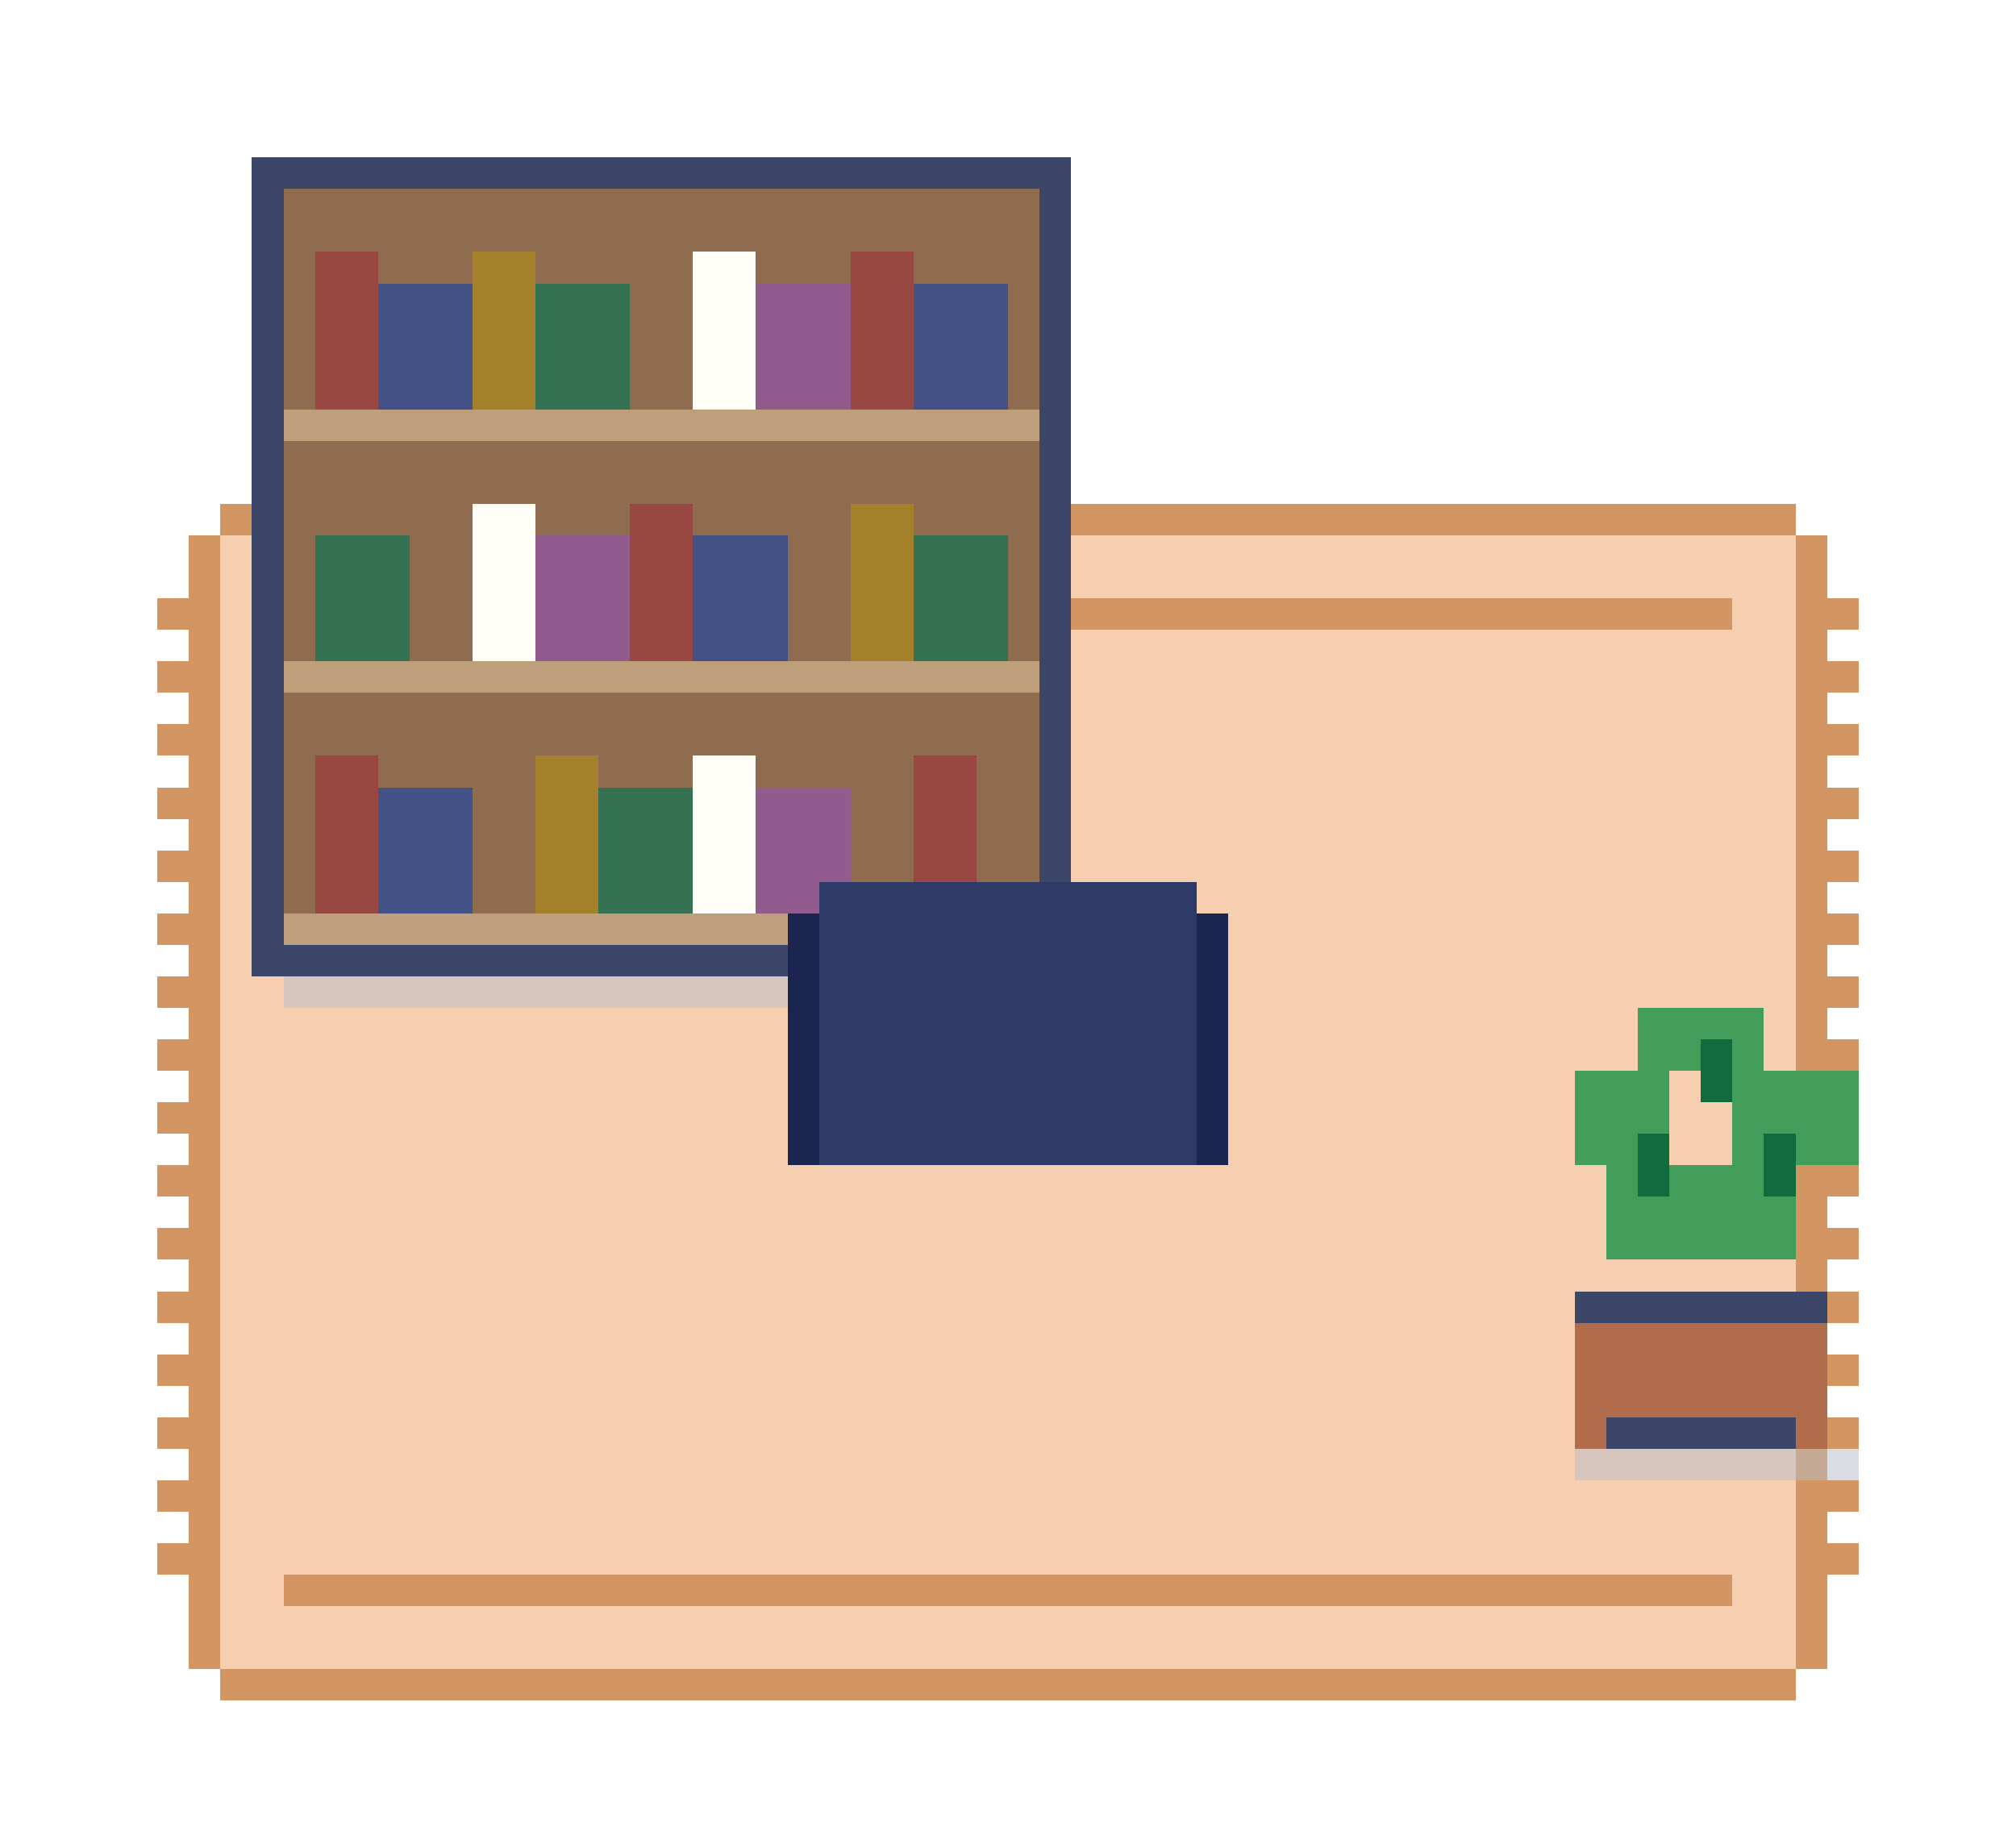
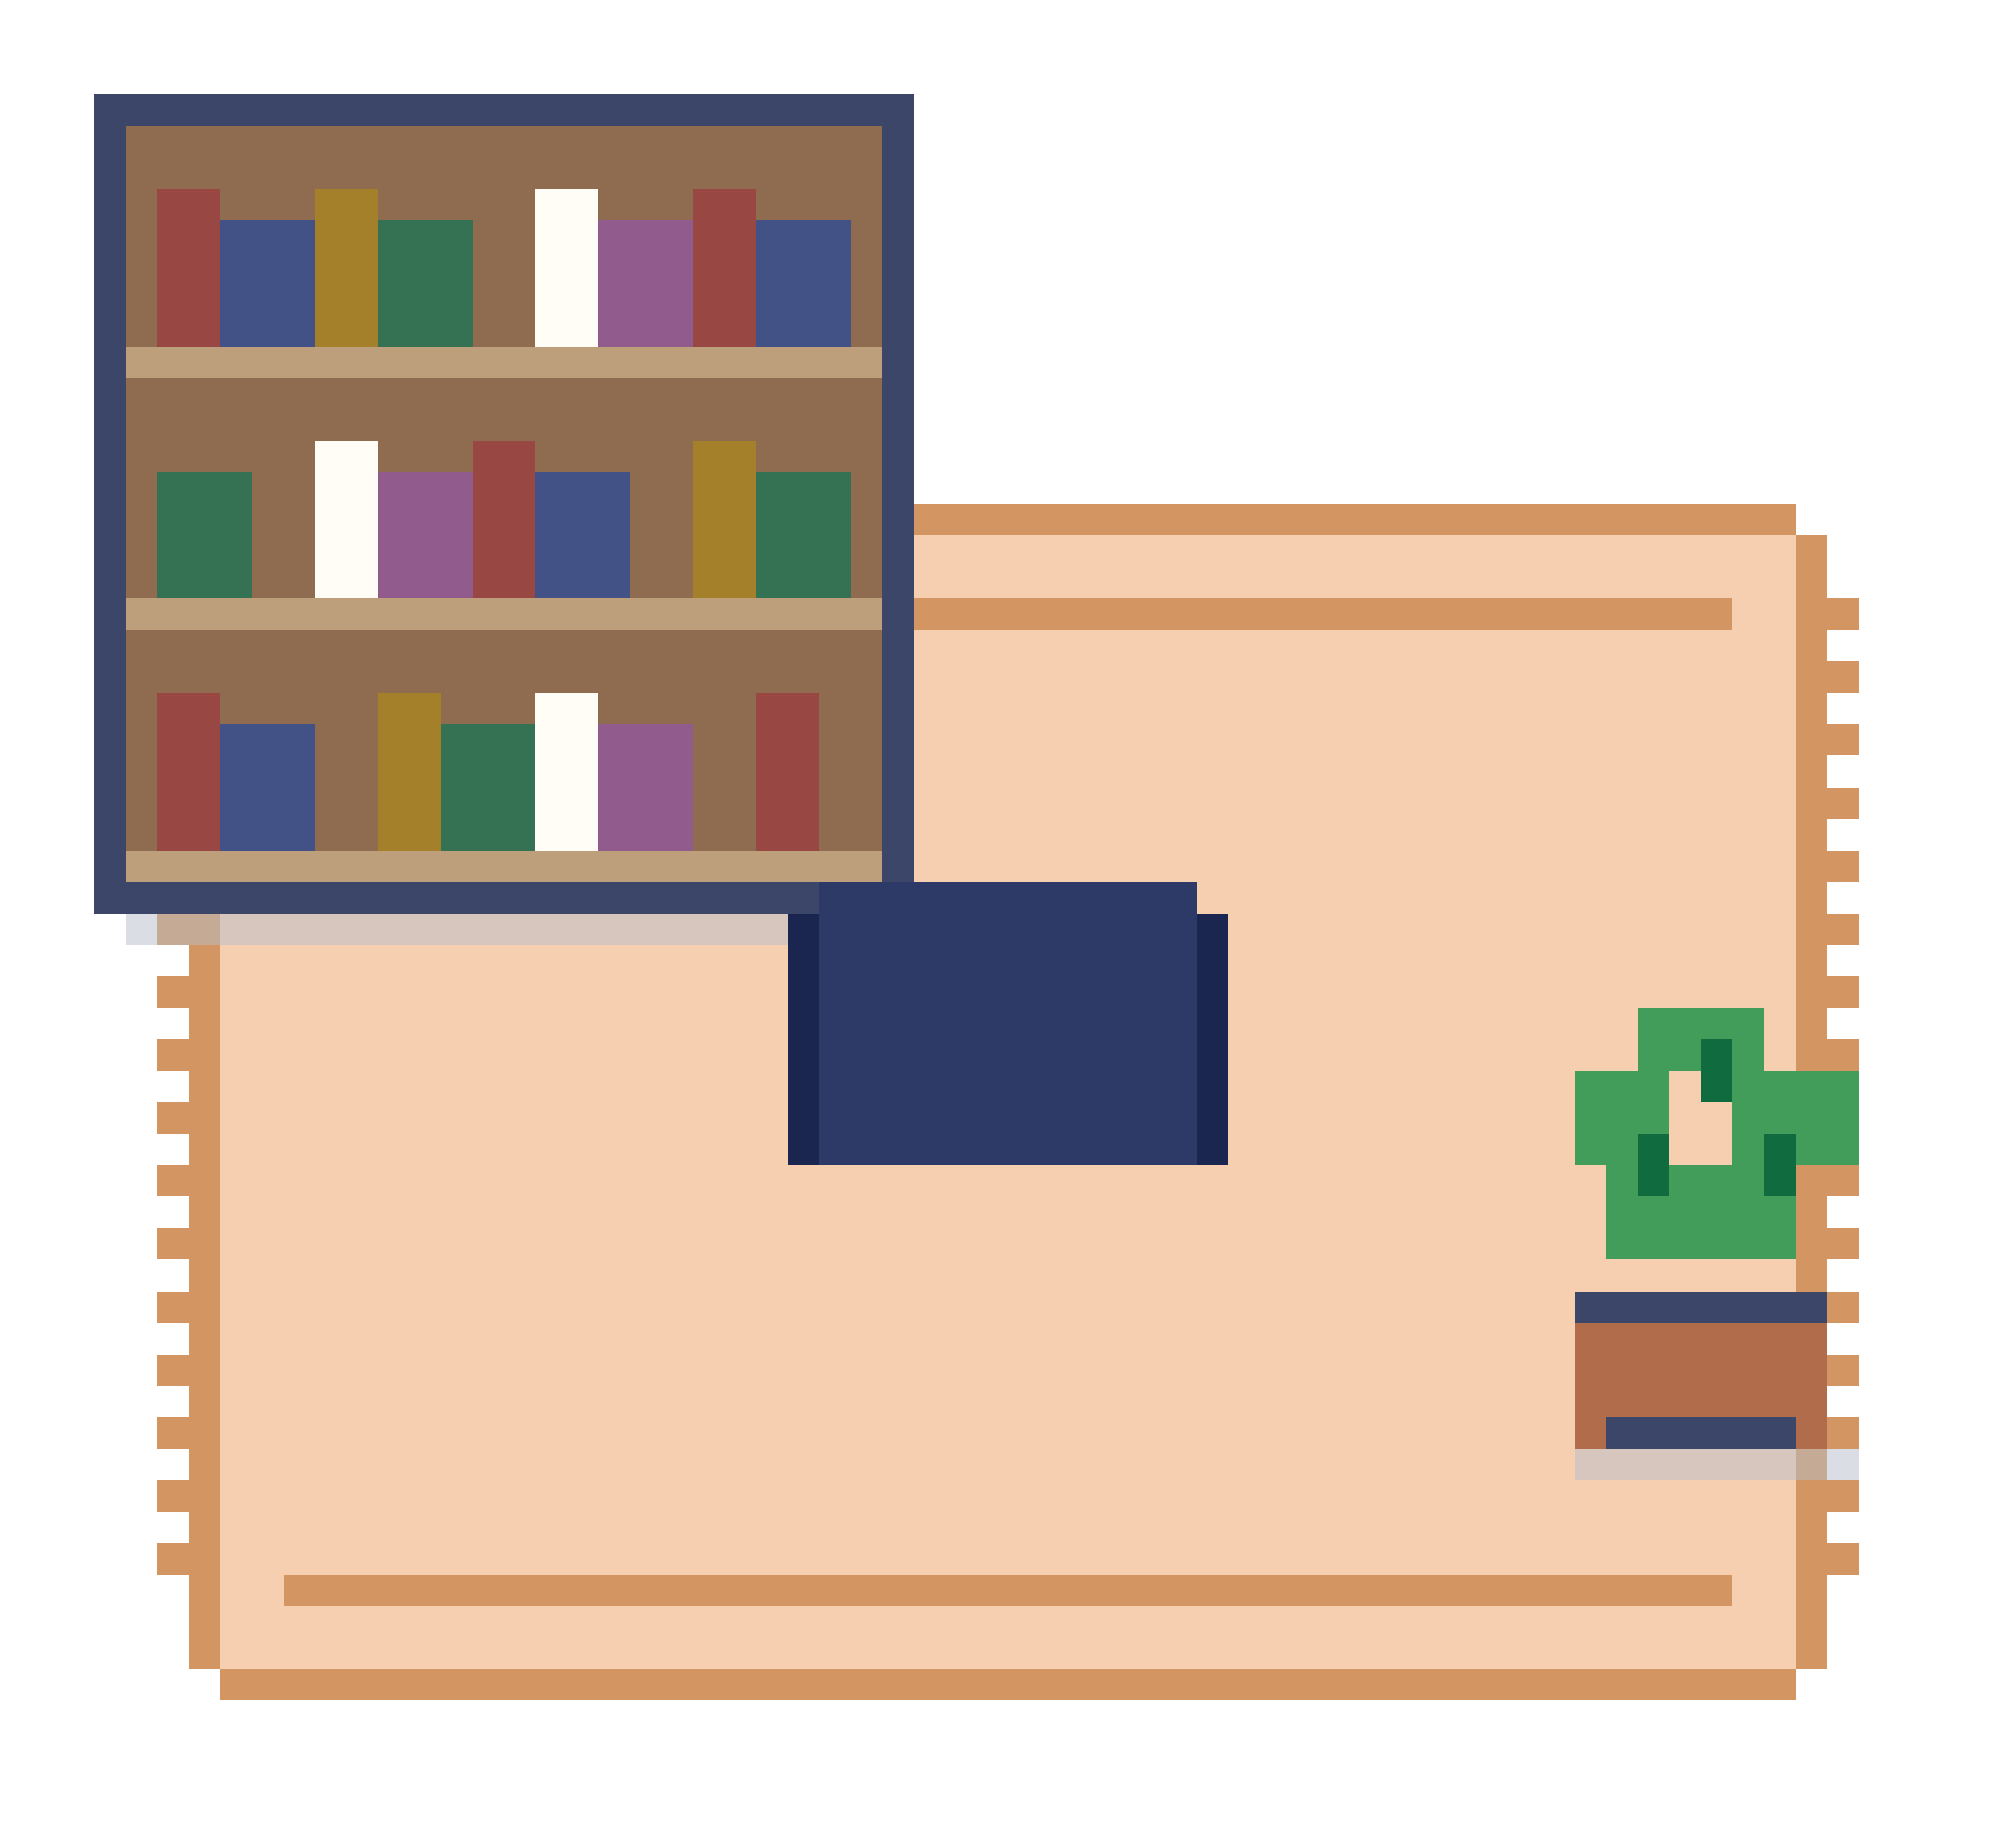
<svg xmlns="http://www.w3.org/2000/svg" viewBox="0 0 64 58" width="64" height="58" shape-rendering="crispEdges">
-   <path fill="#3b4668" d="M8 5h26v1h-26zM33 6h1v22h-1zM8 6h1v24h-1zM8 30h17v1h-17zM50 41h8v1h-8zM51 45h6v1h-6z" />
-   <path fill="#8f6c50" d="M9 6h24v2h-24zM12 8h3v1h-3zM17 8h5v1h-5zM24 8h3v1h-3zM29 8h4v1h-4zM9 8h1v5h-1zM20 9h2v4h-2zM32 9h1v4h-1zM9 14h24v2h-24zM9 16h6v1h-6zM17 16h3v1h-3zM22 16h5v1h-5zM29 16h4v1h-4zM9 17h1v4h-1zM13 17h2v4h-2zM25 17h2v4h-2zM32 17h1v4h-1zM9 22h24v2h-24zM12 24h5v1h-5zM19 24h3v1h-3zM24 24h5v1h-5zM27 25h2v3h-2zM31 24h2v4h-2zM9 24h1v5h-1zM15 25h2v4h-2z" />
-   <path fill="#984742" d="M10 8h2v5h-2zM27 8h2v5h-2zM20 16h2v5h-2zM29 24h2v4h-2zM10 24h2v5h-2z" />
-   <path fill="#425287" d="M12 9h3v4h-3zM29 9h3v4h-3zM22 17h3v4h-3zM12 25h3v4h-3z" />
-   <path fill="#a4802b" d="M15 8h2v5h-2zM27 16h2v5h-2zM17 24h2v5h-2z" />
-   <path fill="#357153" d="M17 9h3v4h-3zM10 17h3v4h-3zM29 17h3v4h-3zM19 25h3v4h-3z" />
-   <path fill="#fffdf6" d="M22 8h2v5h-2zM15 16h2v5h-2zM22 24h2v5h-2z" />
-   <path fill="#925b8d" d="M24 9h3v4h-3zM17 17h3v4h-3zM24 25h3v3h-3zM24 28h2v1h-2z" />
-   <path fill="#bd9f7c" d="M9 13h24v1h-24zM9 21h24v1h-24zM9 29h16v1h-16z" />
-   <path fill="#d39562" d="M7 16h1v1h-1zM34 16h23v1h-23zM6 17h1v2h-1zM57 17h1v2h-1zM5 19h2v1h-2zM34 19h21v1h-21zM57 19h2v1h-2zM6 20h1v1h-1zM57 20h1v1h-1zM5 21h2v1h-2zM57 21h2v1h-2zM6 22h1v1h-1zM57 22h1v1h-1zM5 23h2v1h-2zM57 23h2v1h-2zM6 24h1v1h-1zM57 24h1v1h-1zM5 25h2v1h-2zM57 25h2v1h-2zM6 26h1v1h-1zM57 26h1v1h-1zM5 27h2v1h-2zM57 27h2v1h-2zM6 28h1v1h-1zM57 28h1v1h-1zM5 29h2v1h-2zM57 29h2v1h-2zM6 30h1v1h-1zM57 30h1v1h-1zM5 31h2v1h-2zM57 31h2v1h-2zM6 32h1v1h-1zM57 32h1v1h-1zM5 33h2v1h-2zM57 33h2v1h-2zM6 34h1v1h-1zM5 35h2v1h-2zM6 36h1v1h-1zM5 37h2v1h-2zM57 37h2v1h-2zM6 38h1v1h-1zM57 38h1v1h-1zM5 39h2v1h-2zM57 39h2v1h-2zM6 40h1v1h-1zM57 40h1v1h-1zM5 41h2v1h-2zM58 41h1v1h-1zM6 42h1v1h-1zM5 43h2v1h-2zM58 43h1v1h-1zM6 44h1v1h-1zM5 45h2v1h-2zM58 45h1v1h-1zM6 46h1v1h-1zM5 47h2v1h-2zM57 47h2v1h-2zM6 48h1v1h-1zM57 48h1v1h-1zM5 49h2v1h-2zM57 49h2v1h-2zM9 50h46v1h-46zM6 50h1v3h-1zM57 50h1v3h-1zM7 53h50v1h-50z" />
-   <path fill="#f6cfb0" d="M34 17h23v2h-23zM55 19h2v1h-2zM34 20h23v8h-23zM38 28h19v1h-19zM7 17h1v14h-1zM7 31h2v1h-2zM39 29h18v3h-18zM39 32h13v2h-13zM56 32h1v2h-1zM53 34h1v1h-1zM7 32h18v5h-18zM39 34h11v3h-11zM53 35h2v2h-2zM7 37h44v3h-44zM7 40h50v1h-50zM7 41h43v6h-43zM7 47h50v3h-50zM7 50h2v1h-2zM55 50h2v1h-2zM7 51h50v2h-50z" />
-   <path fill="#d6c6be" d="M9 31h16v1h-16zM50 46h7v1h-7z" />
+   <path fill="#3b4668" d="M3 3h26v1h-26zM3 4h1v24h-1zM28 4h1v24h-1zM3 28h23v1h-23zM50 41h8v1h-8zM51 45h6v1h-6z" />
+   <path fill="#8f6c50" d="M4 4h24v2h-24zM7 6h3v1h-3zM12 6h5v1h-5zM19 6h3v1h-3zM24 6h4v1h-4zM4 6h1v5h-1zM15 7h2v4h-2zM27 7h1v4h-1zM4 12h24v2h-24zM4 14h6v1h-6zM12 14h3v1h-3zM17 14h5v1h-5zM24 14h4v1h-4zM4 15h1v4h-1zM8 15h2v4h-2zM20 15h2v4h-2zM27 15h1v4h-1zM4 20h24v2h-24zM7 22h5v1h-5zM14 22h3v1h-3zM19 22h5v1h-5zM4 22h1v5h-1zM10 23h2v4h-2zM22 23h2v4h-2zM26 22h2v5h-2z" />
+   <path fill="#984742" d="M5 6h2v5h-2zM22 6h2v5h-2zM15 14h2v5h-2zM5 22h2v5h-2zM24 22h2v5h-2z" />
+   <path fill="#425287" d="M7 7h3v4h-3zM24 7h3v4h-3zM17 15h3v4h-3zM7 23h3v4h-3z" />
+   <path fill="#a4802b" d="M10 6h2v5h-2zM22 14h2v5h-2zM12 22h2v5h-2z" />
+   <path fill="#357153" d="M12 7h3v4h-3zM5 15h3v4h-3zM24 15h3v4h-3zM14 23h3v4h-3z" />
+   <path fill="#fffdf6" d="M17 6h2v5h-2zM10 14h2v5h-2zM17 22h2v5h-2z" />
+   <path fill="#925b8d" d="M19 7h3v4h-3zM12 15h3v4h-3zM19 23h3v4h-3z" />
+   <path fill="#bd9f7c" d="M4 11h24v1h-24zM4 19h24v1h-24zM4 27h24v1h-24z" />
+   <path fill="#d39562" d="M29 16h28v1h-28zM57 17h1v2h-1zM29 19h26v1h-26zM57 19h2v1h-2zM57 20h1v1h-1zM57 21h2v1h-2zM57 22h1v1h-1zM57 23h2v1h-2zM57 24h1v1h-1zM57 25h2v1h-2zM57 26h1v1h-1zM57 27h2v1h-2zM57 28h1v1h-1zM57 29h2v1h-2zM6 30h1v1h-1zM57 30h1v1h-1zM5 31h2v1h-2zM57 31h2v1h-2zM6 32h1v1h-1zM57 32h1v1h-1zM5 33h2v1h-2zM57 33h2v1h-2zM6 34h1v1h-1zM5 35h2v1h-2zM6 36h1v1h-1zM5 37h2v1h-2zM57 37h2v1h-2zM6 38h1v1h-1zM57 38h1v1h-1zM5 39h2v1h-2zM57 39h2v1h-2zM6 40h1v1h-1zM57 40h1v1h-1zM5 41h2v1h-2zM58 41h1v1h-1zM6 42h1v1h-1zM5 43h2v1h-2zM58 43h1v1h-1zM6 44h1v1h-1zM5 45h2v1h-2zM58 45h1v1h-1zM6 46h1v1h-1zM5 47h2v1h-2zM57 47h2v1h-2zM6 48h1v1h-1zM57 48h1v1h-1zM5 49h2v1h-2zM57 49h2v1h-2zM9 50h46v1h-46zM6 50h1v3h-1zM57 50h1v3h-1zM7 53h50v1h-50z" />
+   <path fill="#f6cfb0" d="M29 17h28v2h-28zM55 19h2v1h-2zM29 20h28v8h-28zM38 28h19v1h-19zM39 29h18v3h-18zM39 32h13v2h-13zM56 32h1v2h-1zM53 34h1v1h-1zM7 30h18v7h-18zM39 34h11v3h-11zM53 35h2v2h-2zM7 37h44v3h-44zM7 40h50v1h-50zM7 41h43v6h-43zM7 47h50v3h-50zM7 50h2v1h-2zM55 50h2v1h-2zM7 51h50v2h-50z" />
+   <path fill="#b7becb" fill-opacity="0.50" d="M4 29h1v1h-1zM58 46h1v1h-1z" />
+   <path fill="#c5aa96" d="M5 29h2v1h-2zM57 46h1v1h-1z" />
+   <path fill="#d6c6be" d="M7 29h18v1h-18zM50 46h7v1h-7z" />
  <path fill="#429c5a" d="M52 32h4v1h-4zM52 33h2v1h-2zM55 33h1v1h-1zM50 34h3v2h-3zM55 34h4v2h-4zM50 36h2v1h-2zM55 36h1v1h-1zM57 36h2v1h-2zM51 37h1v1h-1zM53 37h3v1h-3zM51 38h6v2h-6z" />
  <path fill="#106c3e" d="M54 33h1v2h-1zM52 36h1v2h-1zM56 36h1v2h-1z" />
  <path fill="#1a2550" d="M25 29h1v8h-1zM38 29h1v8h-1z" />
  <path fill="#2d3a67" d="M26 28h12v9h-12z" />
  <path fill="#b16c4c" d="M50 42h8v3h-8zM50 45h1v1h-1zM57 45h1v1h-1z" />
-   <path fill="#c5aa96" d="M57 46h1v1h-1z" />
-   <path fill="#b7becb" fill-opacity="0.50" d="M58 46h1v1h-1z" />
</svg>
